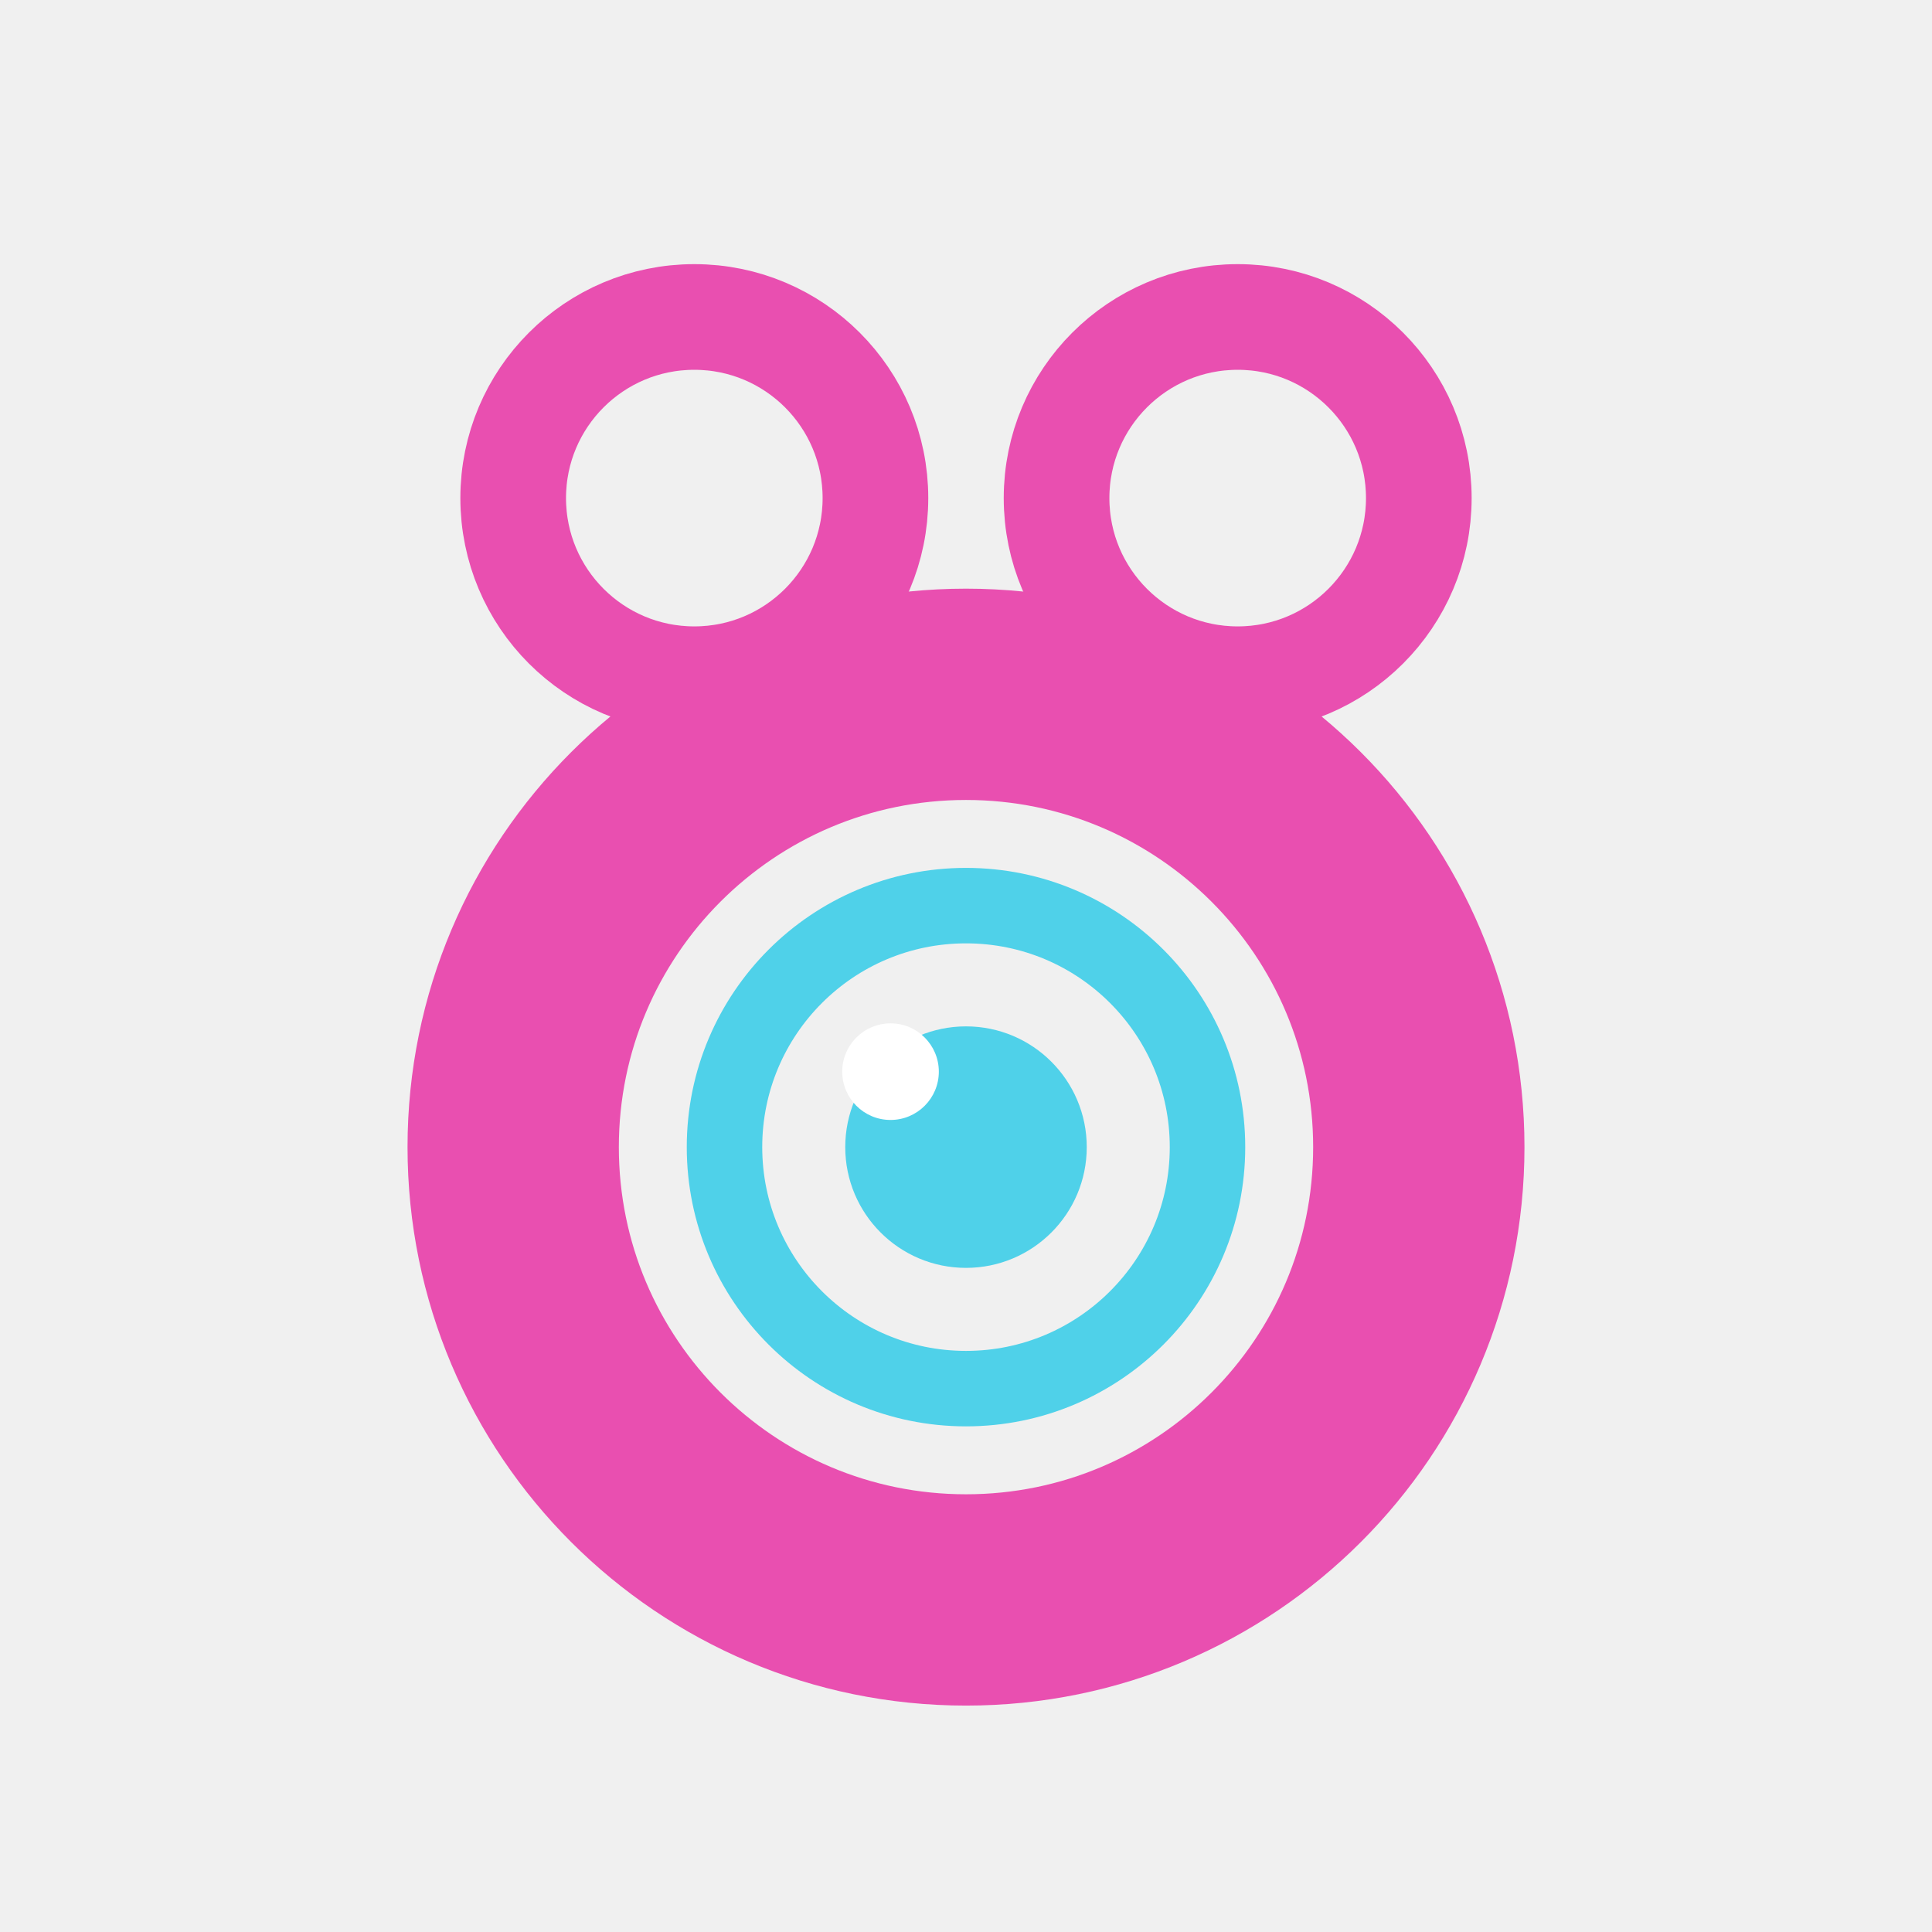
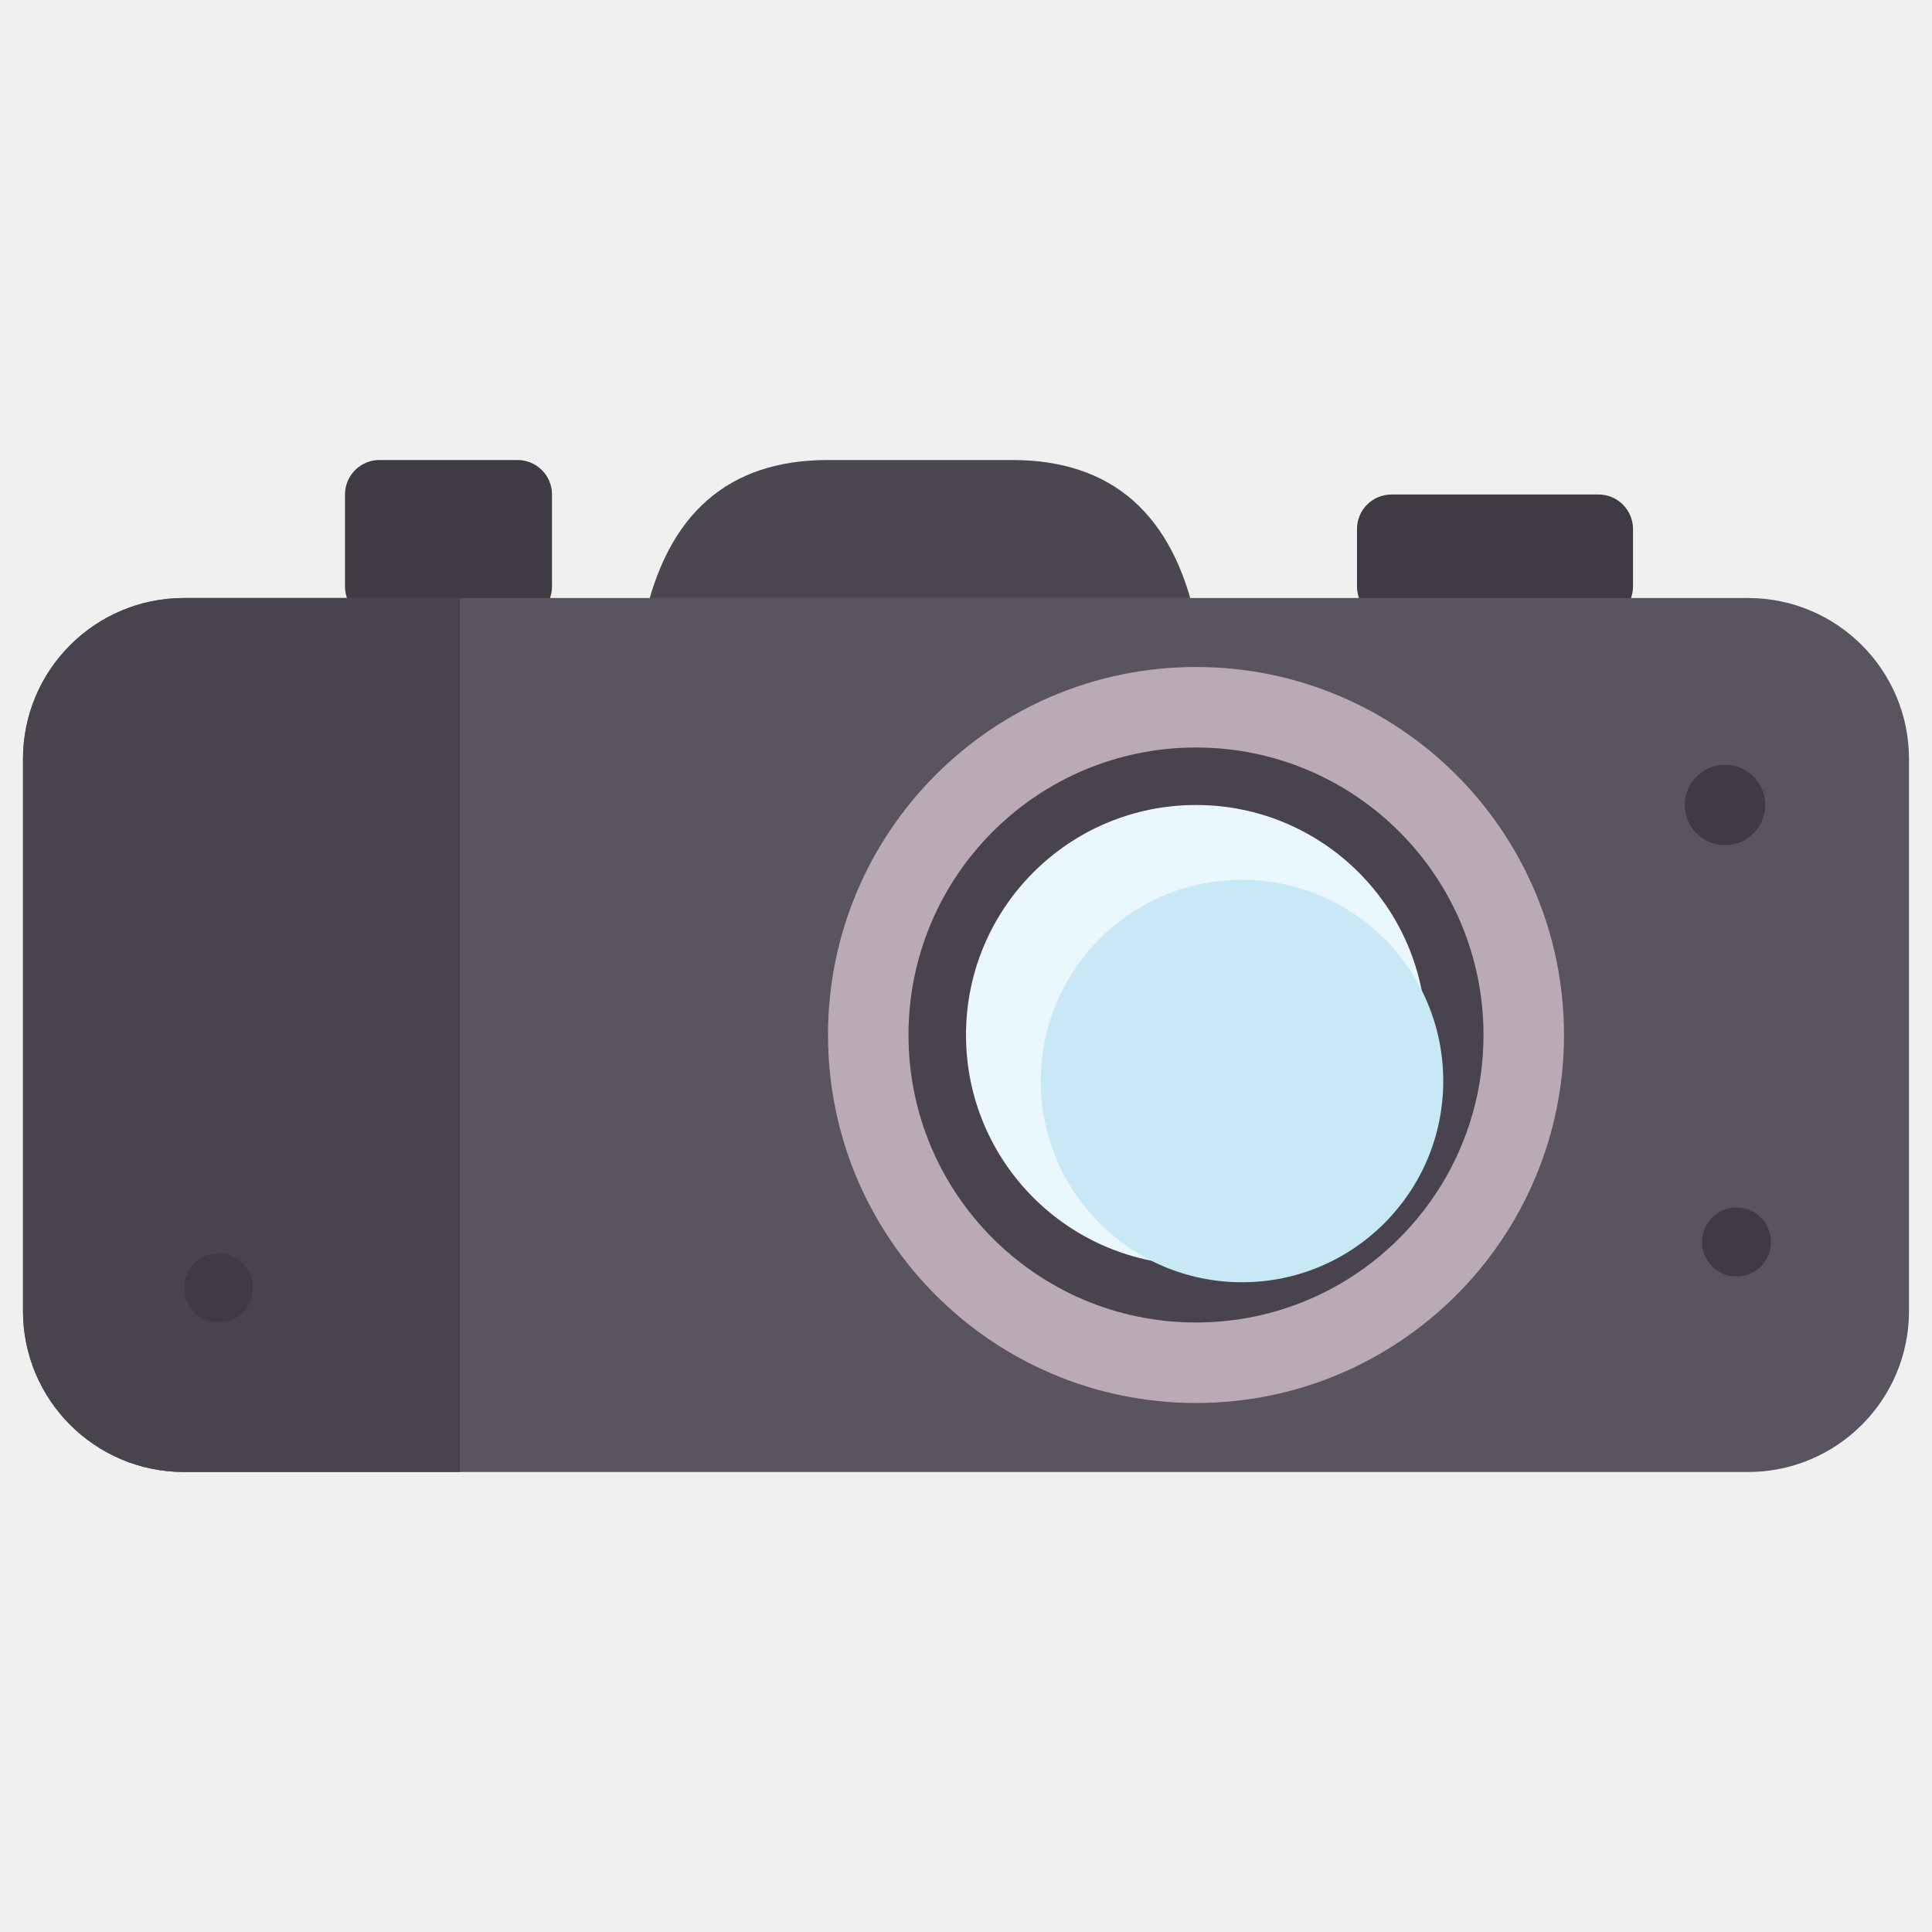
- <svg xmlns="http://www.w3.org/2000/svg" viewBox="0 0 64 64" role="img" aria-label="CineNode mark">
-   <circle cx="23" cy="16.5" r="6" fill="none" stroke="#e94fb0" stroke-width="3.5" />
-   <circle cx="41" cy="16.5" r="6" fill="none" stroke="#e94fb0" stroke-width="3.5" />
-   <circle cx="32" cy="38" r="15" fill="none" stroke="#e94fb0" stroke-width="7" />
-   <circle cx="32" cy="38" r="8" fill="none" stroke="#4fd1e9" stroke-width="2.5" />
-   <circle cx="32" cy="38" r="4" fill="#4fd1e9" />
-   <circle cx="29.5" cy="35.5" r="1.6" fill="#ffffff" />
+ <svg xmlns="http://www.w3.org/2000/svg" viewBox="0 -28 168 168" role="img" aria-label="CineNode camera">
+   <rect x="30" y="12" width="18" height="14" rx="3" fill="#3f3a43" />
+   <rect x="118" y="15" width="24" height="11" rx="3" fill="#3f3a43" />
+   <path d="M56 26 q3 -14 16 -14 h16 q13 0 16 14 z" fill="#4c4650" />
+   <rect x="2" y="24" width="164" height="76" rx="14" fill="#5a5460" />
+   <path d="M2 38 a14 14 0 0 1 14 -14 h24 v76 h-24 a14 14 0 0 1 -14 -14 z" fill="#49434e" />
+   <circle cx="104" cy="62" r="32" fill="#b9aab5" />
+   <circle cx="104" cy="62" r="25" fill="#49434e" />
+   <circle cx="104" cy="62" r="20" fill="#eaf7fd" />
+   <circle cx="108" cy="66" r="17.5" fill="#c8e8f6" />
+   <circle cx="150" cy="42" r="3.5" fill="#3f3a43" />
+   <circle cx="151" cy="80" r="3" fill="#3f3a43" />
+   <circle cx="19" cy="84" r="3" fill="#3f3a43" />
</svg>
